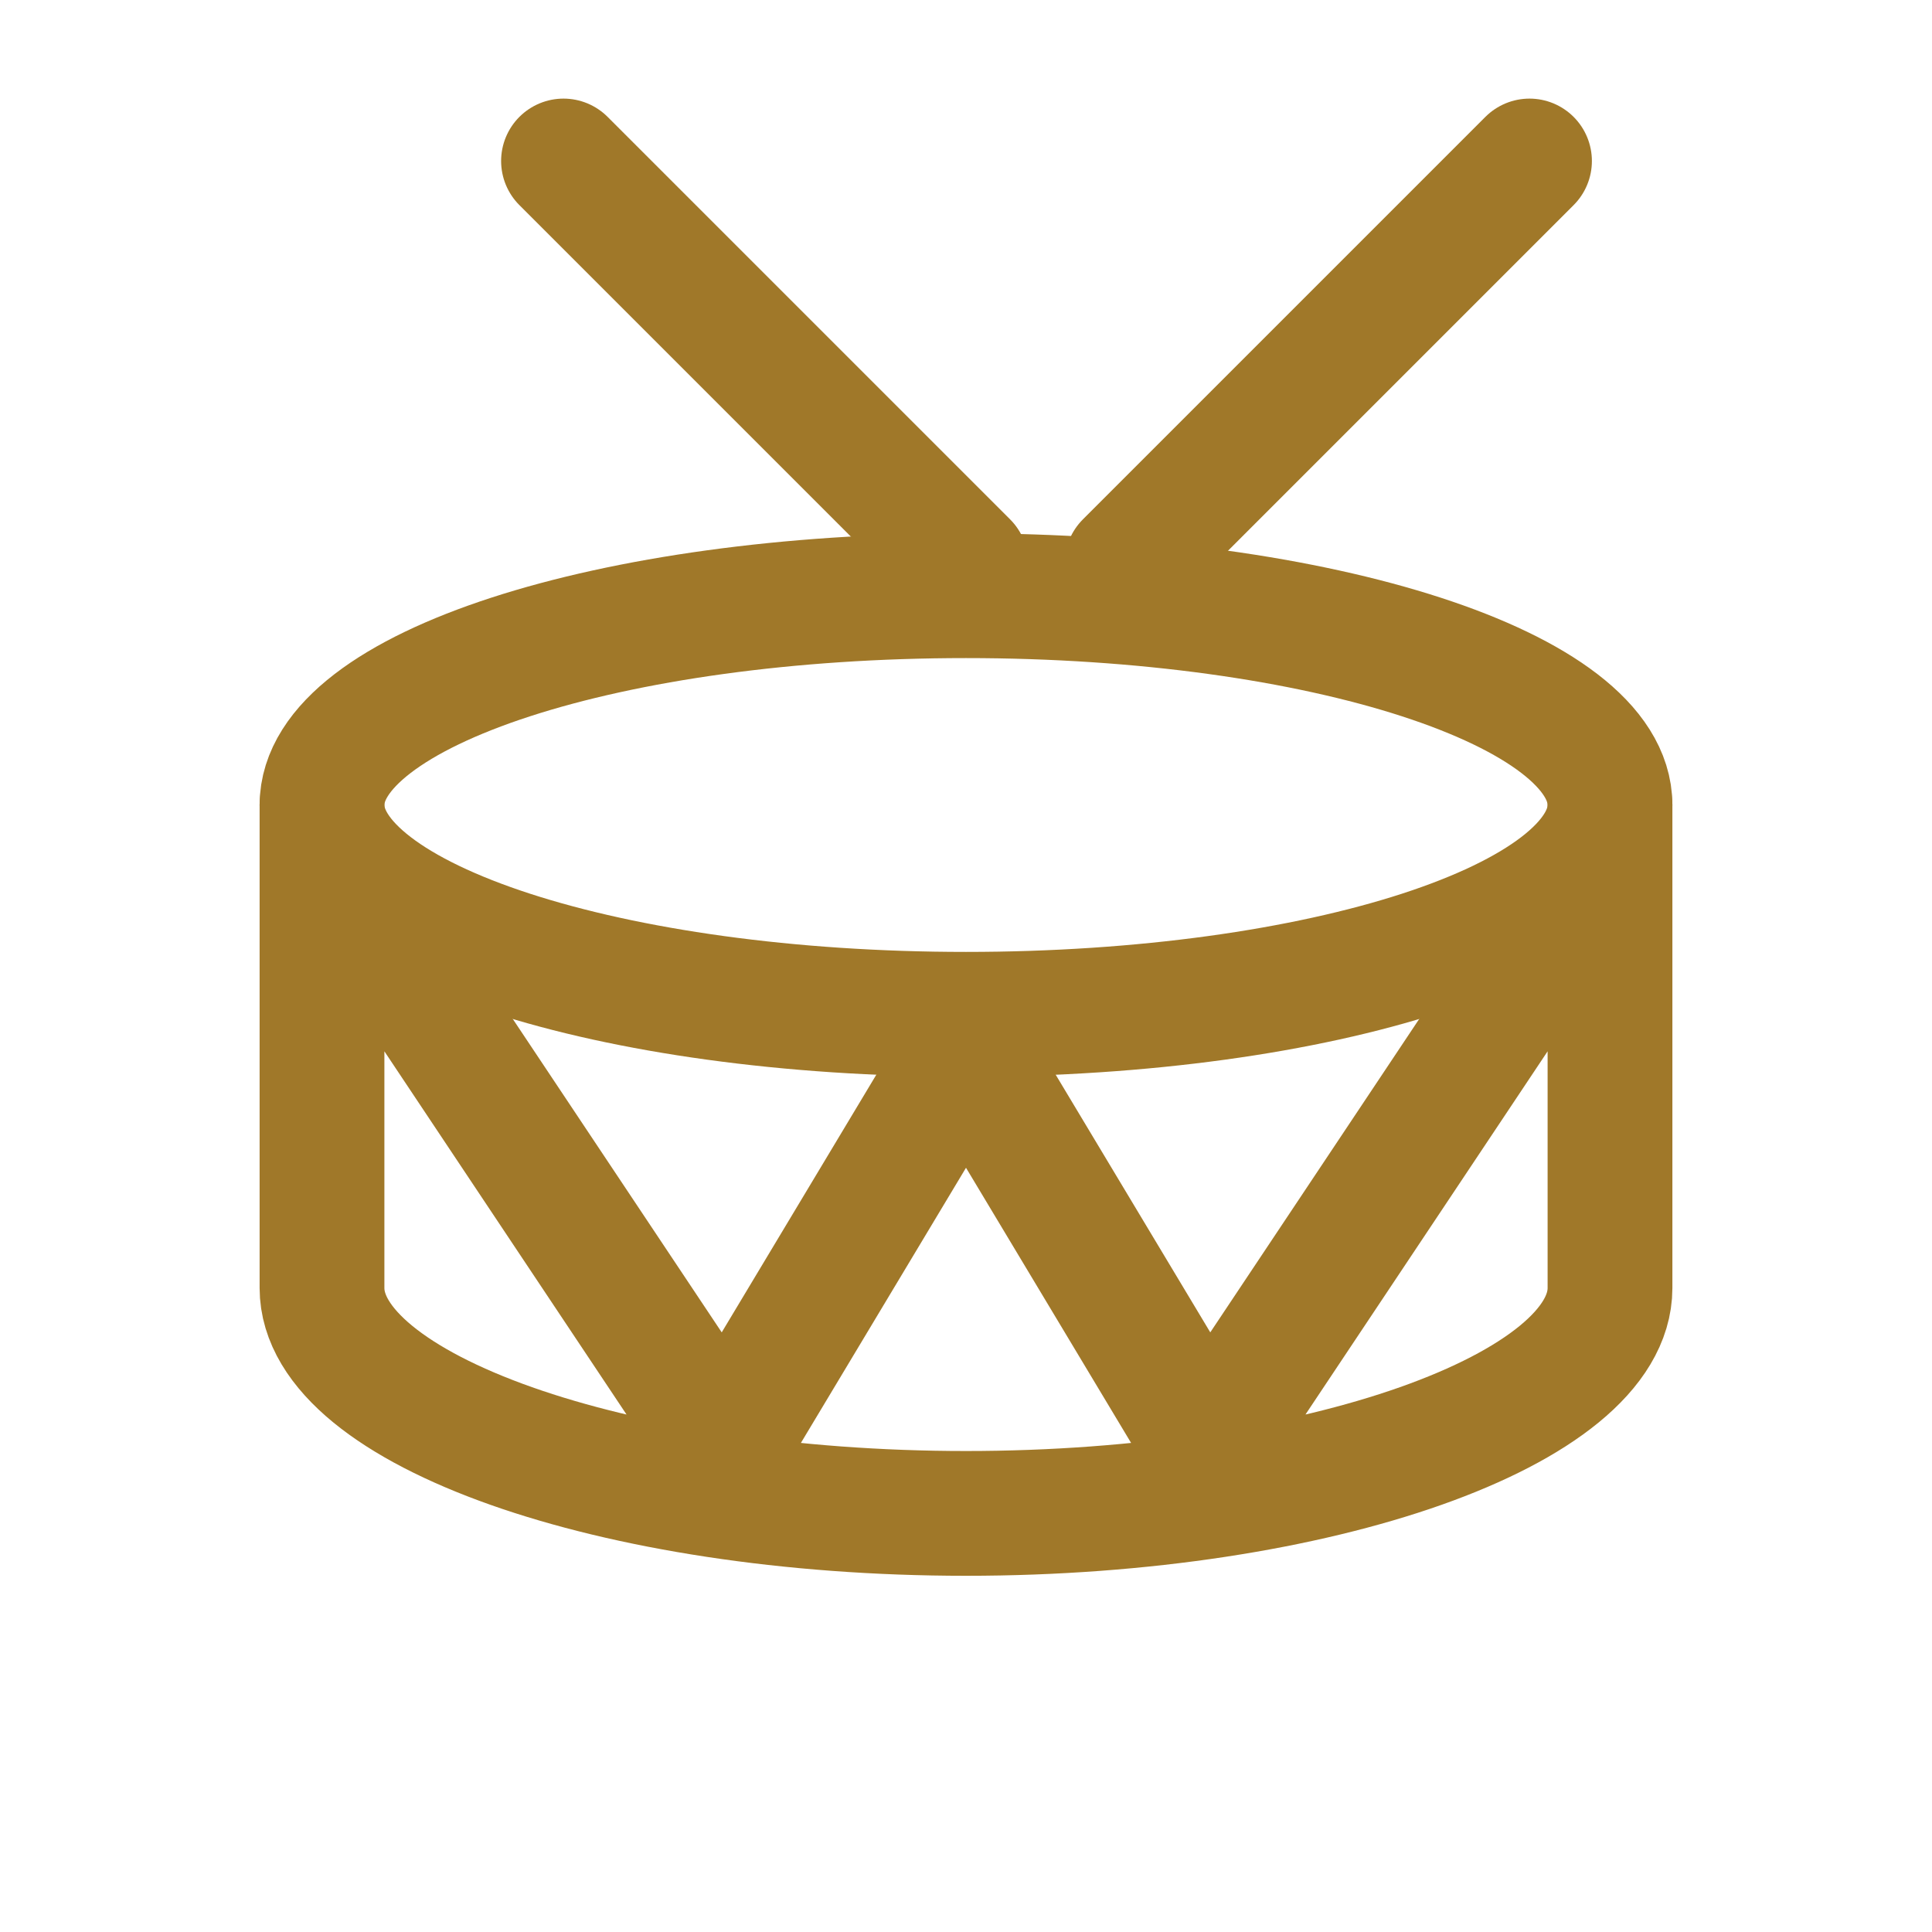
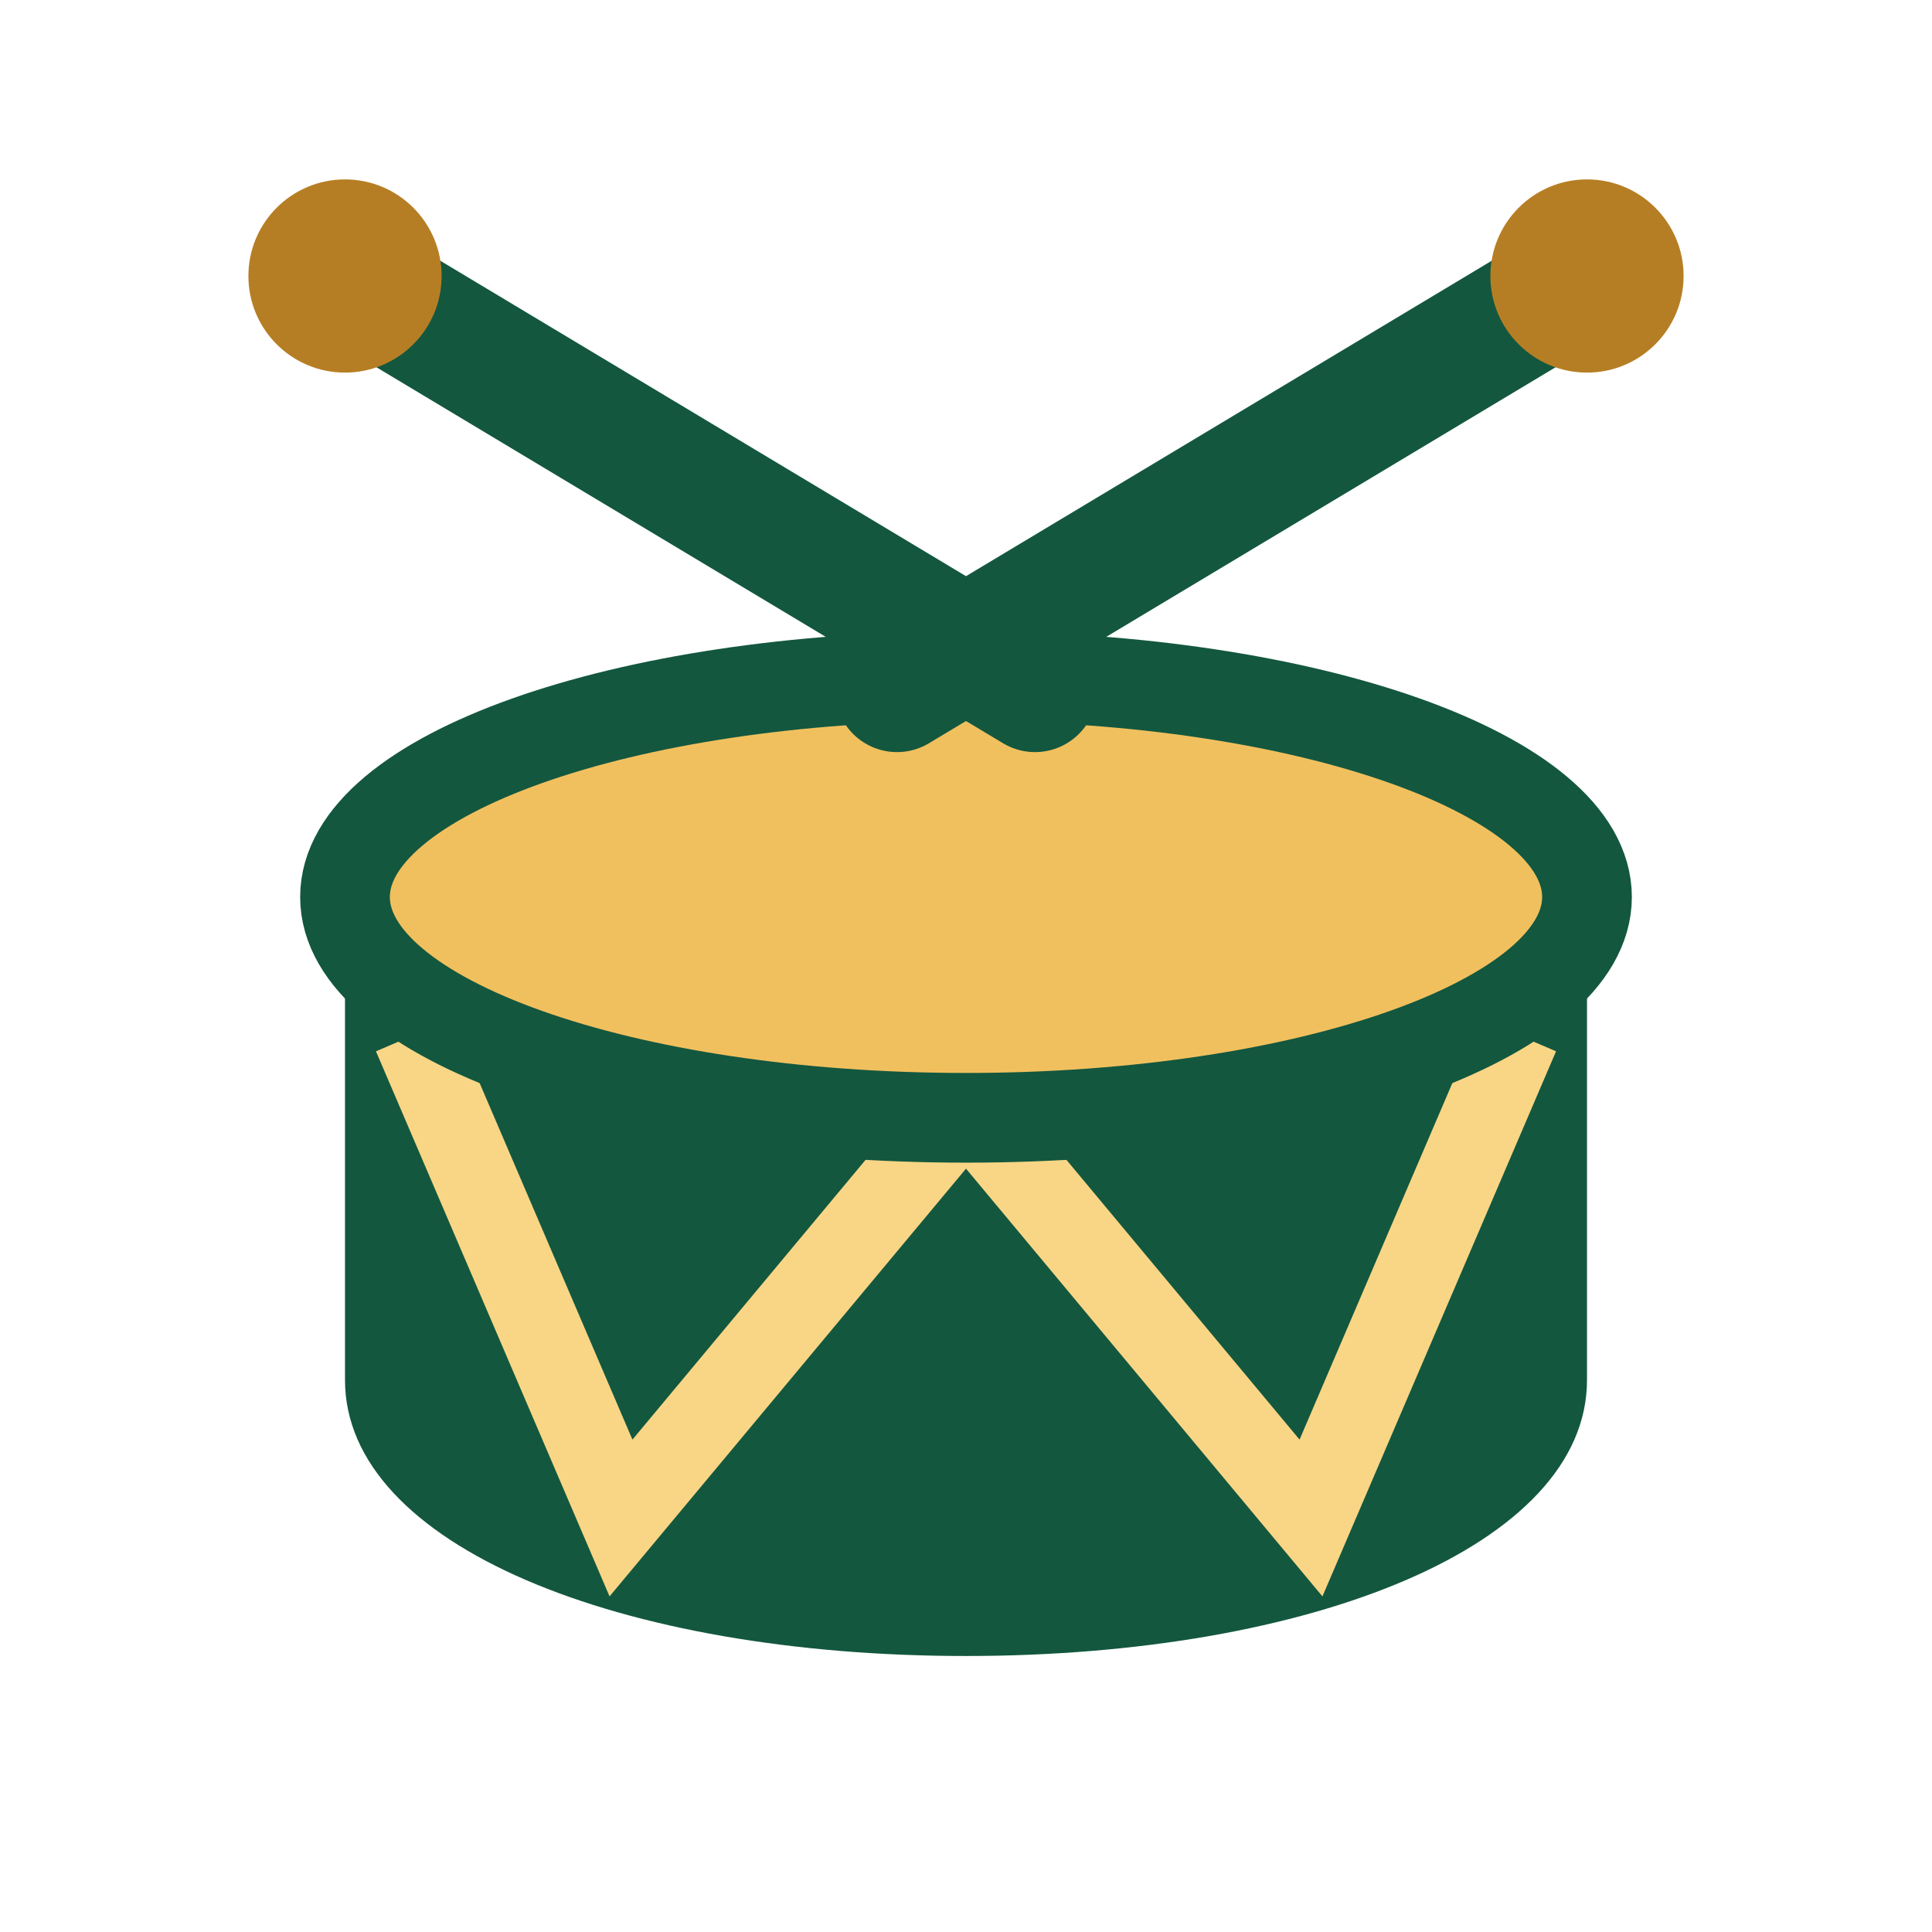
- <svg xmlns="http://www.w3.org/2000/svg" viewBox="0 0 24 24" fill="none" stroke="#a07829" stroke-width="1.55" stroke-linecap="round" stroke-linejoin="round">
-   <ellipse cx="12" cy="10" rx="8" ry="2.6" />
-   <path d="M4 10v6c0 1.5 3.6 2.8 8 2.8s8-1.3 8-2.8v-6M5 12l4 6 3-5 3 5 4-6M7 2l5 5m7-5-5 5" />
+ <svg xmlns="http://www.w3.org/2000/svg" viewBox="0 0 28 28">
+   <path d="M5 13h18v7c0 2.4-4 4-9 4s-9-1.6-9-4z" fill="#13573f" />
+   <path d="m6 15 3 7 5-6 5 6 3-7" fill="none" stroke="#f8d685" stroke-width="1.2" />
+   <ellipse cx="14" cy="13" rx="9" ry="3.2" fill="#f1c05e" stroke="#13573f" stroke-width="1.3" />
+   <path d="m5 4 10 6m8-6-10 6" stroke="#13573f" stroke-width="1.8" stroke-linecap="round" />
+   <circle cx="5" cy="4" r="1.4" fill="#b67e24" />
+   <circle cx="23" cy="4" r="1.4" fill="#b67e24" />
</svg>
